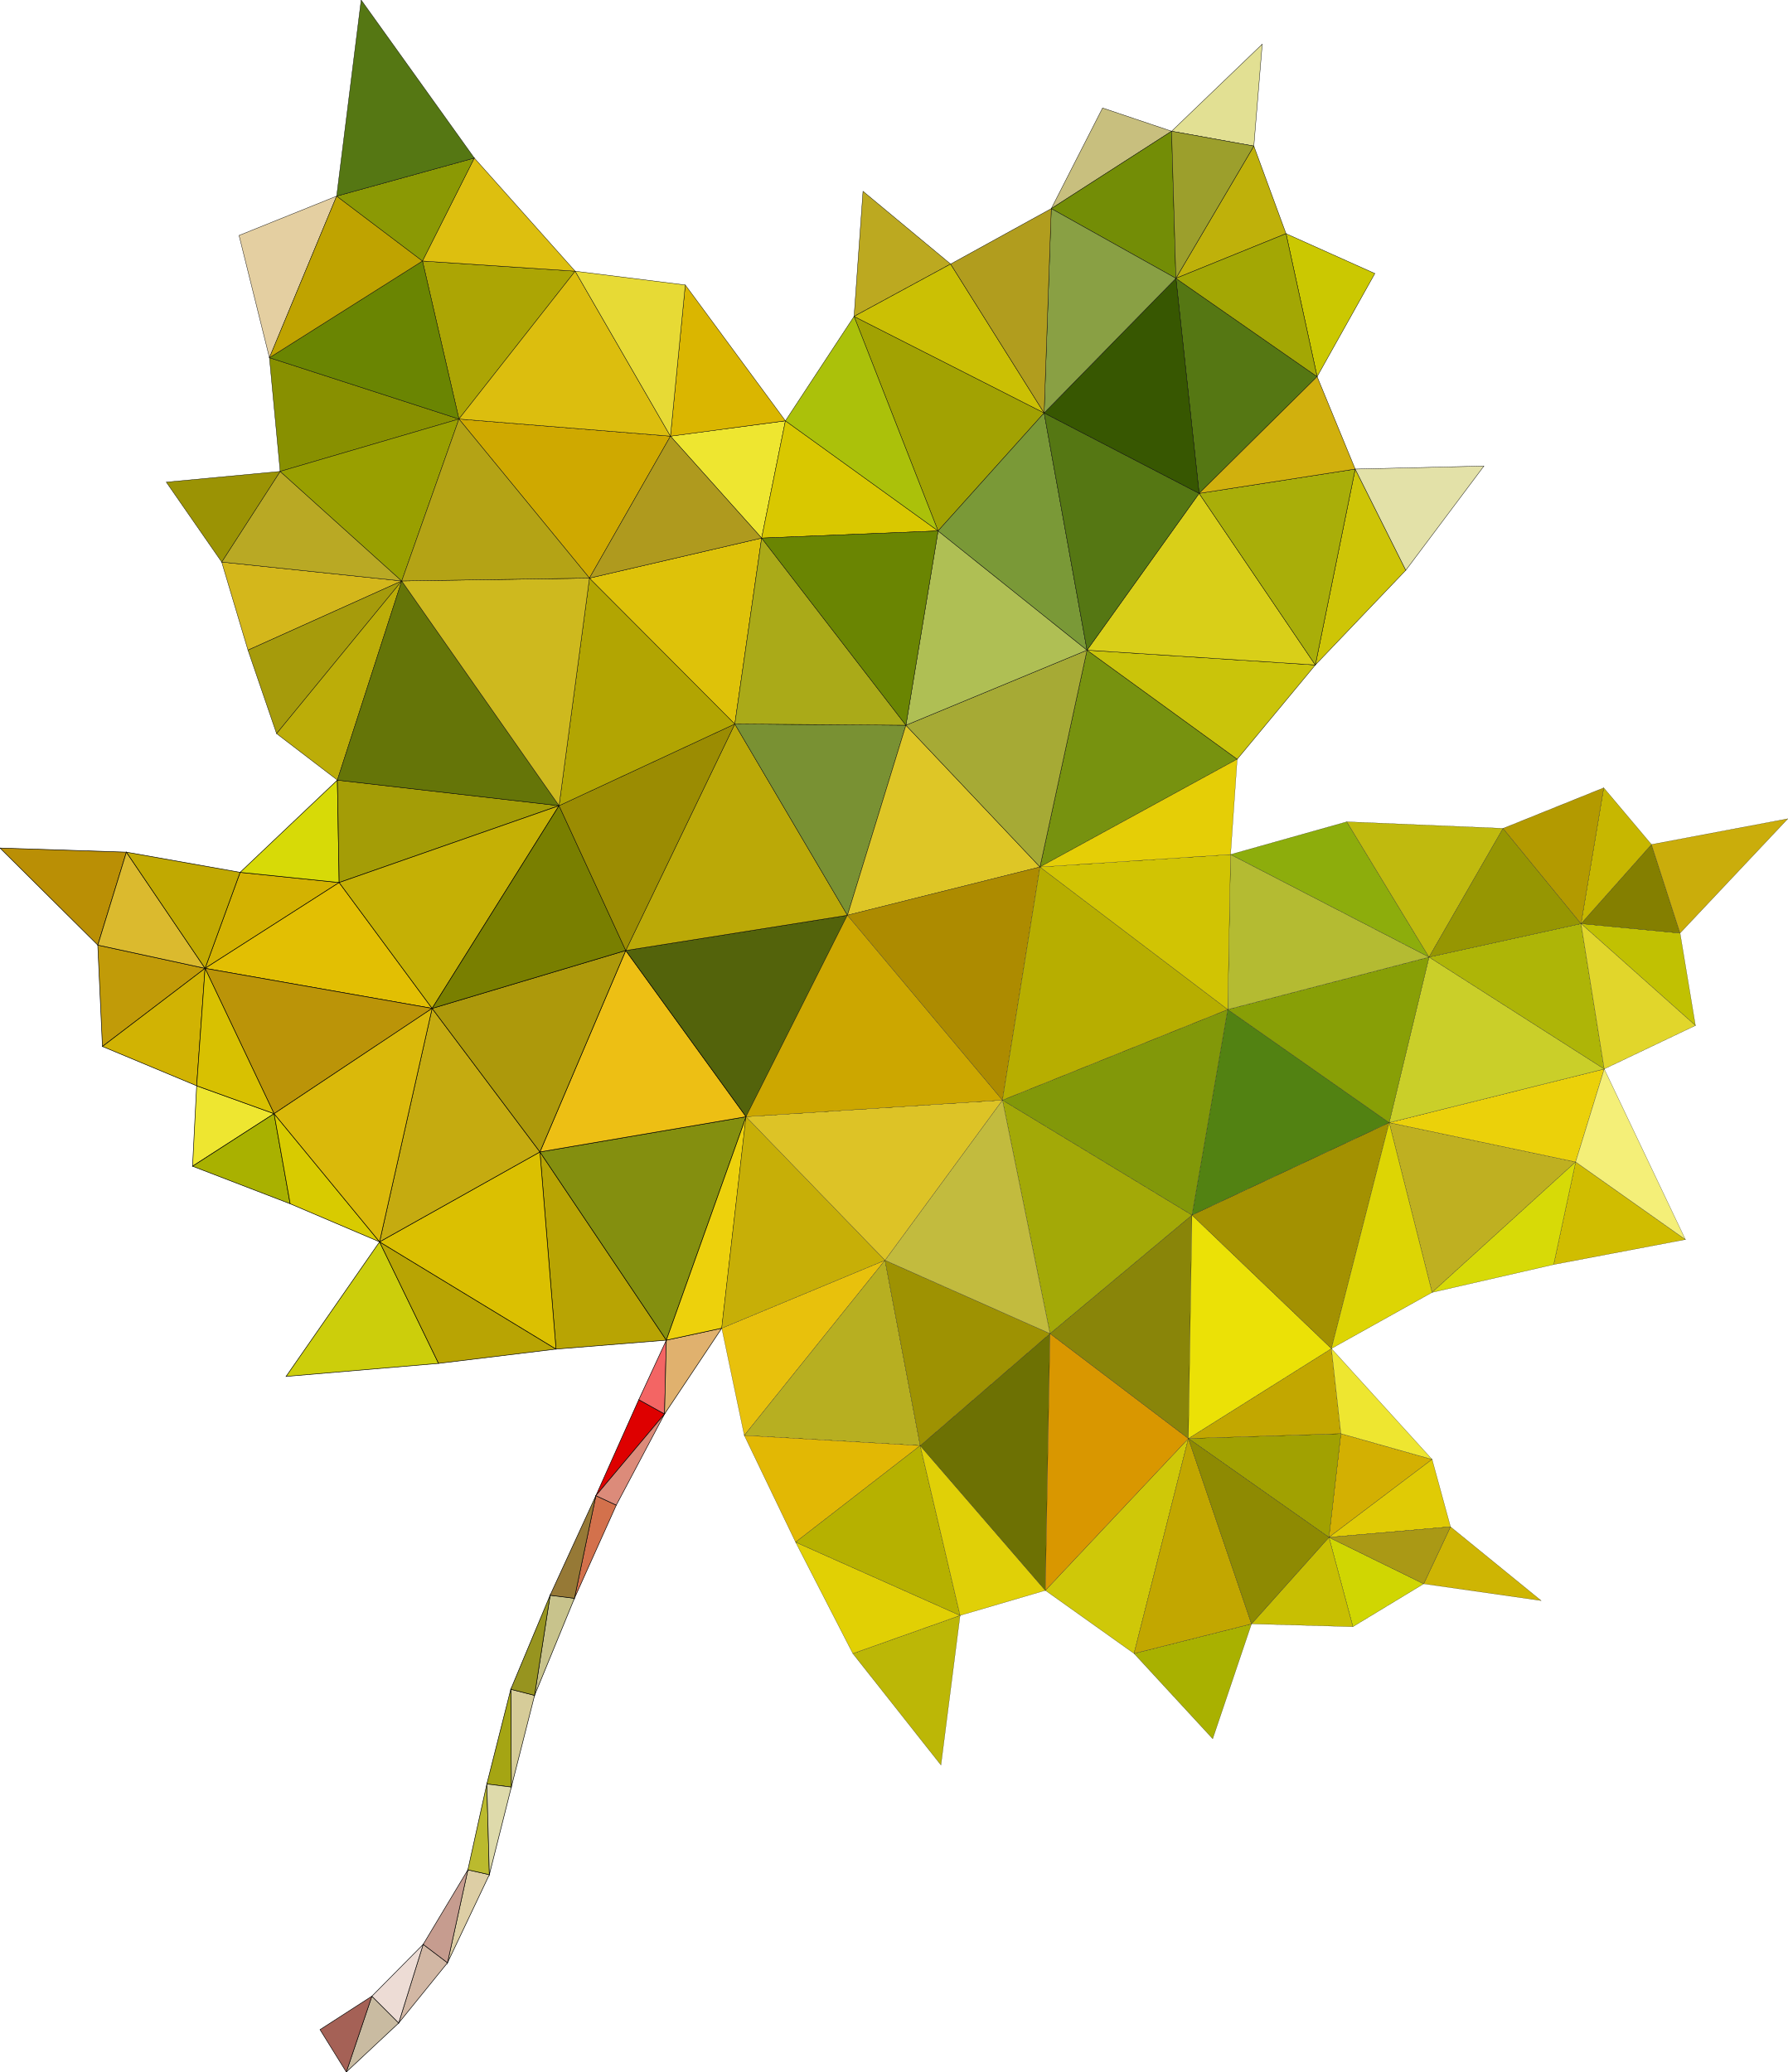
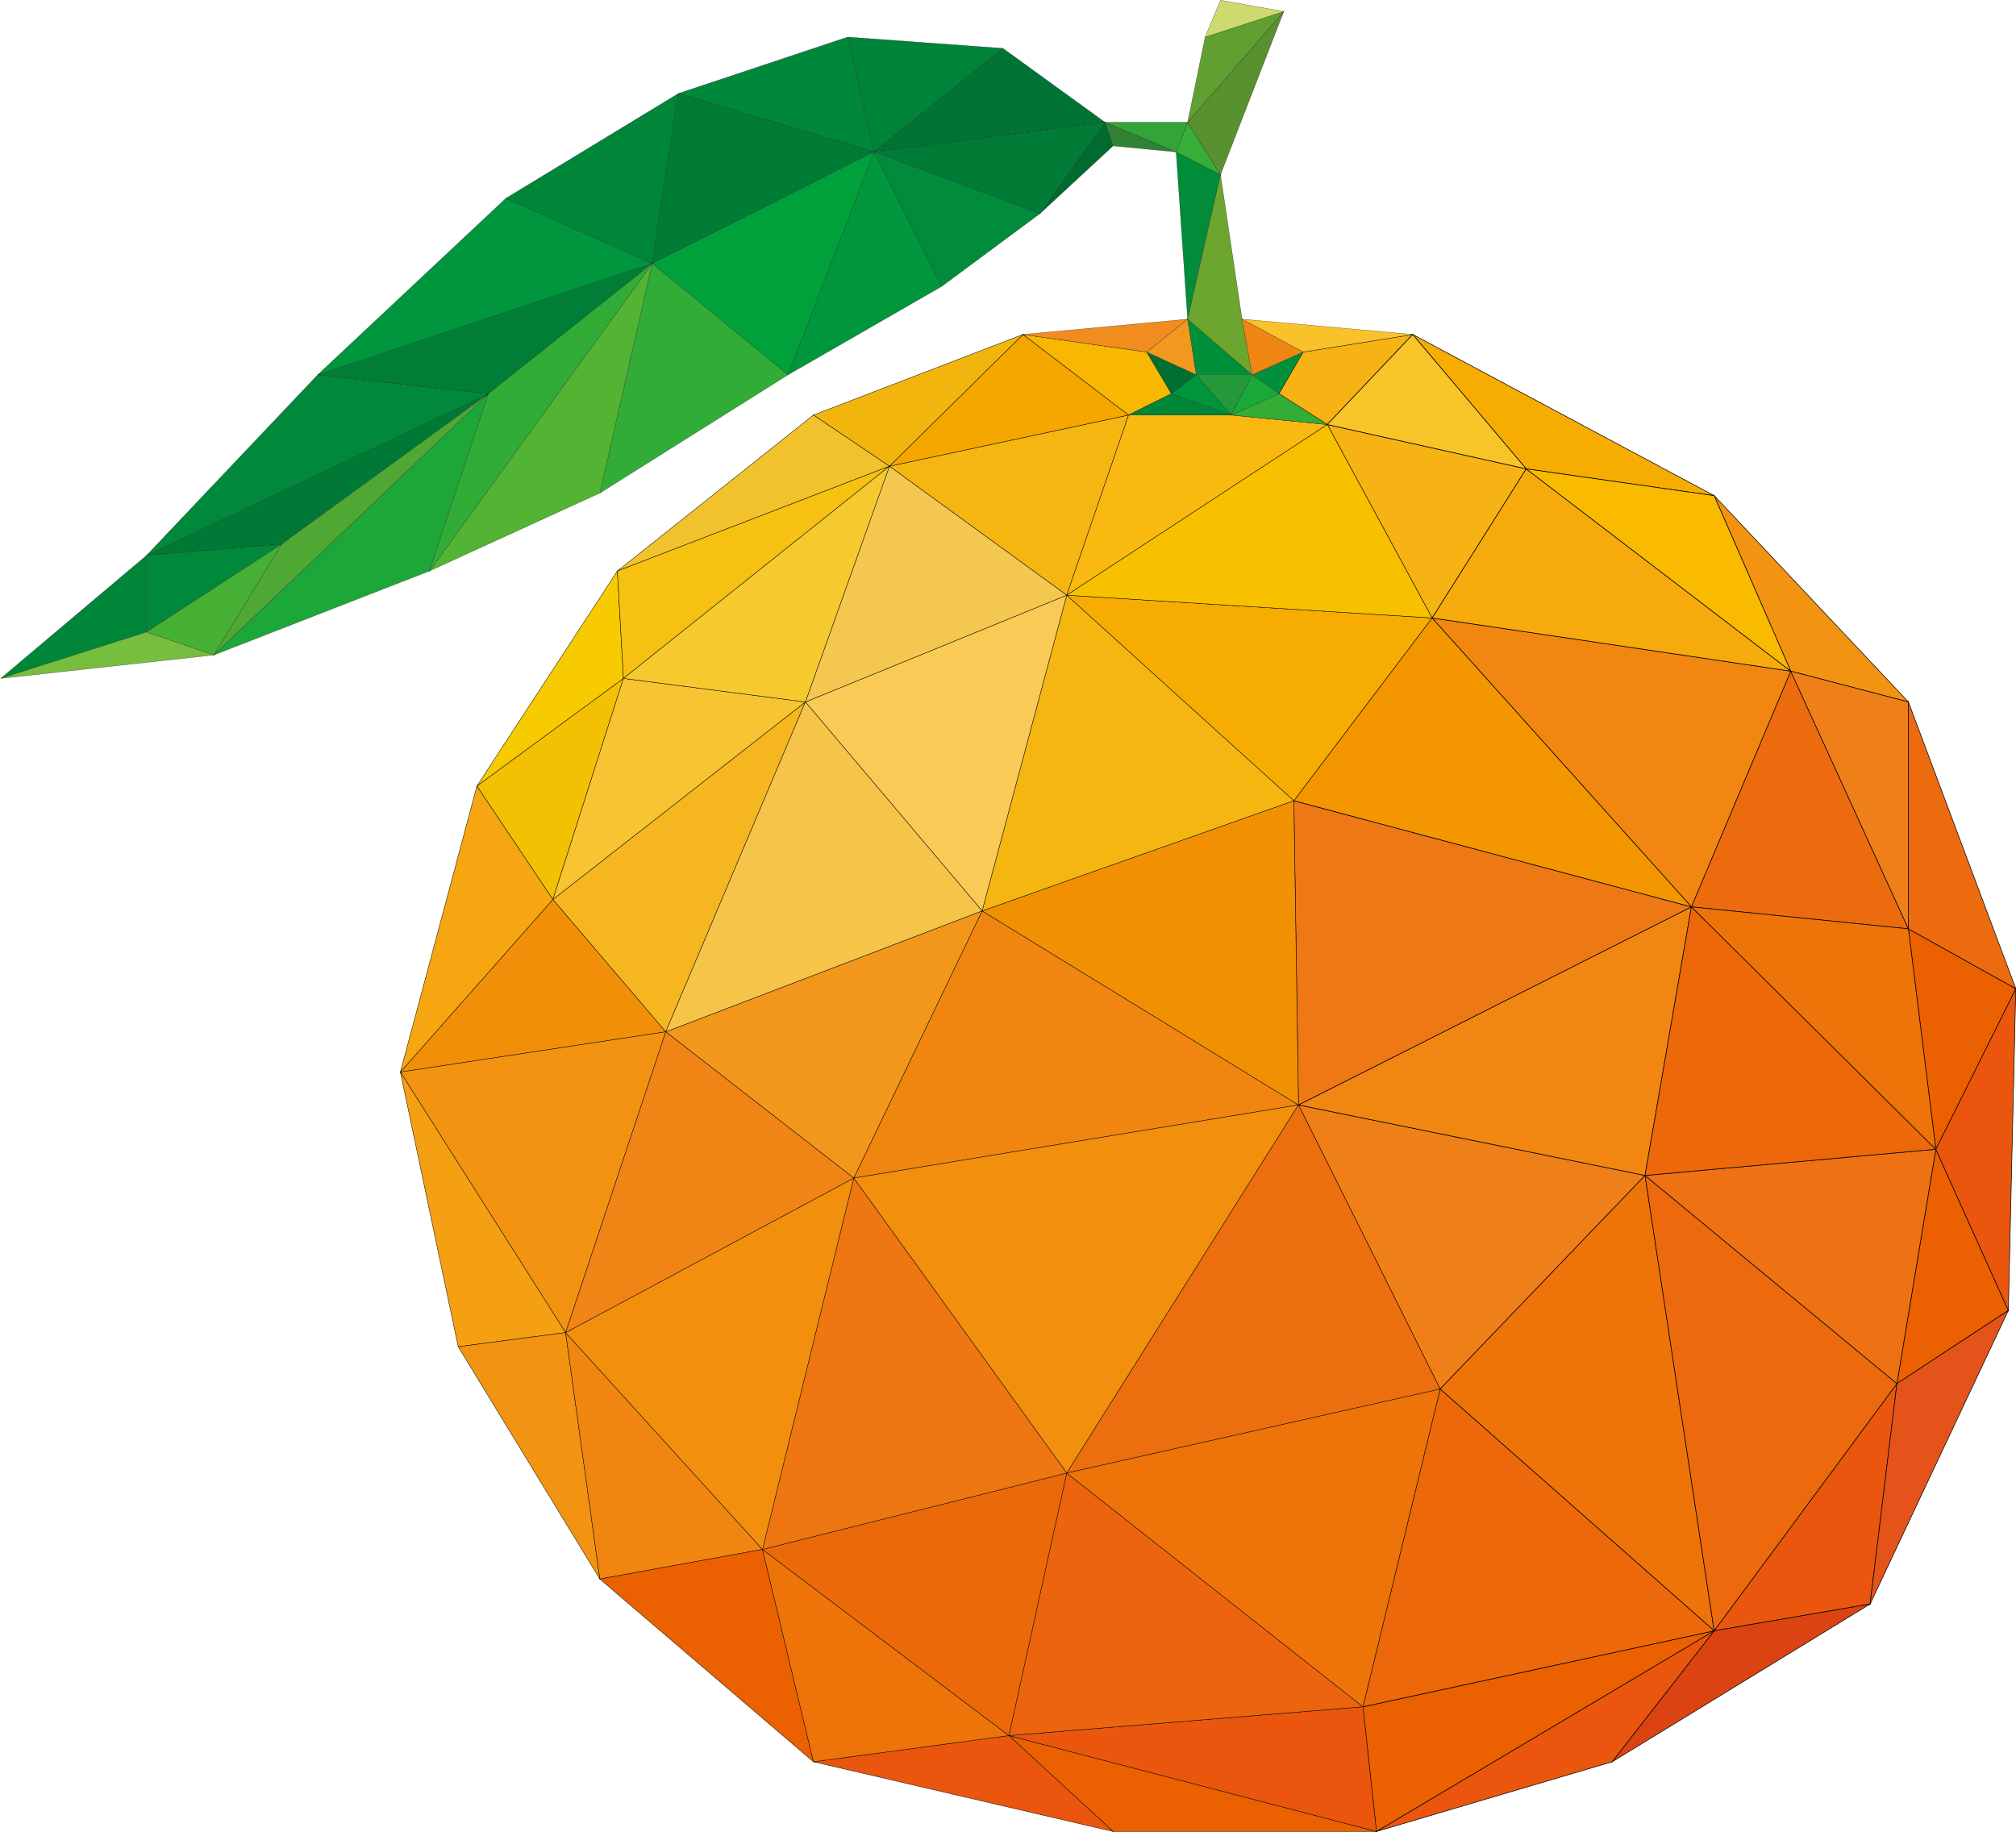
- <svg xmlns="http://www.w3.org/2000/svg" version="1.1" baseProfile="tiny" id="图层_1" x="0px" y="0px" viewBox="0 0 1000 1159.1" xml:space="preserve">
+ <svg xmlns="http://www.w3.org/2000/svg" version="1.1" baseProfile="tiny" id="Polygonal_Fruits" x="0px" y="0px" viewBox="0 0 1000.5 909.2" xml:space="preserve">
  <g>
-     <polygon fill="#D6CC99" stroke="#000000" stroke-width="0.3" stroke-miterlimit="10" points="286,999.7 299,948.4 285.7,945  " />
-     <polygon fill="#C9BBA1" stroke="#000000" stroke-width="0.3" stroke-miterlimit="10" points="193.7,1159.1 223,1131.7 208,1116.7     " />
-     <polygon fill="#A56156" stroke="#000000" stroke-width="0.3" stroke-miterlimit="10" points="179,1135.4 193.7,1159.1 208,1116.7     " />
-     <polygon fill="#D2B7A4" stroke="#000000" stroke-width="0.3" stroke-miterlimit="10" points="223,1131.7 250.3,1098 236.7,1087.7     " />
-     <polygon fill="#EDDCD5" stroke="#000000" stroke-width="0.3" stroke-miterlimit="10" points="208,1116.7 223,1131.7 236.7,1087.7     " />
-     <polygon fill="#DDCEA5" stroke="#000000" stroke-width="0.3" stroke-miterlimit="10" points="250.3,1098 273.7,1048.7 261.7,1046     " />
-     <polygon fill="#A5A513" stroke="#000000" stroke-width="0.3" stroke-miterlimit="10" points="272.3,998 286,999.7 285.7,945  " />
-     <polygon fill="#C69C8F" stroke="#000000" stroke-width="0.3" stroke-miterlimit="10" points="236.7,1087.7 250.3,1098 261.7,1046     " />
-     <polygon fill="#BBBA2E" stroke="#000000" stroke-width="0.3" stroke-miterlimit="10" points="261.7,1046 273.7,1048.7 272.3,998     " />
-     <polygon fill="#DEDAAB" stroke="#000000" stroke-width="0.3" stroke-miterlimit="10" points="273.7,1048.7 286,999.7 272.3,998     " />
-     <polygon fill="#C8C38C" stroke="#000000" stroke-width="0.3" stroke-miterlimit="10" points="299,948.4 321.3,894.1 307.7,892.4     " />
-     <polygon fill="#97941F" stroke="#000000" stroke-width="0.3" stroke-miterlimit="10" points="285.7,945 299,948.4 307.7,892.4  " />
-     <polygon fill="#D3714C" stroke="#000000" stroke-width="0.3" stroke-miterlimit="10" points="321.3,894.1 344.7,842 333.3,836.7     " />
-     <polygon fill="#967936" stroke="#000000" stroke-width="0.3" stroke-miterlimit="10" points="307.7,892.4 321.3,894.1 333.3,836.7     " />
-     <polygon fill="#DE0000" stroke="#000000" stroke-width="0.3" stroke-miterlimit="10" points="333.3,836.7 371.7,791 357.3,783  " />
-     <polygon fill="#DC8B7A" stroke="#000000" stroke-width="0.3" stroke-miterlimit="10" points="344.7,842 371.7,791 333.3,836.7  " />
-     <polygon fill="#EEE630" stroke="#000000" stroke-width="0.3" stroke-miterlimit="10" points="110,607.4 107.7,652.4 153.3,623  " />
-     <polygon fill="#F36564" stroke="#000000" stroke-width="0.3" stroke-miterlimit="10" points="357.3,783 371.7,791 372.7,749.7  " />
-     <polygon fill="#CCCE0B" stroke="#000000" stroke-width="0.3" stroke-miterlimit="10" points="160,770 245.3,762.7 212.3,694.7  " />
-     <polygon fill="#B8A403" stroke="#000000" stroke-width="0.3" stroke-miterlimit="10" points="245.3,762.7 311,754.7 212.3,694.7     " />
-     <polygon fill="#E0B16E" stroke="#000000" stroke-width="0.3" stroke-miterlimit="10" points="371.7,791 403.7,743 372.7,749.7  " />
-     <polygon fill="#C19B08" stroke="#000000" stroke-width="0.3" stroke-miterlimit="10" points="54.7,528.7 57.3,585.4 114.7,541.7     " />
-     <polygon fill="#D3B201" stroke="#000000" stroke-width="0.3" stroke-miterlimit="10" points="189.7,493.7 134.3,488 114.7,541.7     " />
-     <polygon fill="#A9B100" stroke="#000000" stroke-width="0.3" stroke-miterlimit="10" points="107.7,652.4 162.3,673.4 153.3,623     " />
-     <polygon fill="#E2BF03" stroke="#000000" stroke-width="0.3" stroke-miterlimit="10" points="114.7,541.7 241.7,564.1 189.7,493.7     " />
-     <polygon fill="#D8CB00" stroke="#000000" stroke-width="0.3" stroke-miterlimit="10" points="162.3,673.4 212.3,694.7 153.3,623     " />
-     <polygon fill="#BB9408" stroke="#000000" stroke-width="0.3" stroke-miterlimit="10" points="153.3,623 241.7,564.1 114.7,541.7     " />
-     <polygon fill="#D1B303" stroke="#000000" stroke-width="0.3" stroke-miterlimit="10" points="57.3,585.4 110,607.4 114.7,541.7     " />
-     <polygon fill="#B8A403" stroke="#000000" stroke-width="0.3" stroke-miterlimit="10" points="311,754.7 372.7,749.7 302,644.4  " />
-     <polygon fill="#DBC001" stroke="#000000" stroke-width="0.3" stroke-miterlimit="10" points="212.3,694.7 311,754.7 302,644.4  " />
-     <polygon fill="#C5AB10" stroke="#000000" stroke-width="0.3" stroke-miterlimit="10" points="241.7,564.1 212.3,694.7 302,644.4     " />
-     <polygon fill="#848F0F" stroke="#000000" stroke-width="0.3" stroke-miterlimit="10" points="302,644.4 372.7,749.7 417.3,624.7     " />
-     <polygon fill="#D8C101" stroke="#000000" stroke-width="0.3" stroke-miterlimit="10" points="114.7,541.7 110,607.4 153.3,623  " />
-     <polygon fill="#EDD10C" stroke="#000000" stroke-width="0.3" stroke-miterlimit="10" points="372.7,749.7 403.7,743 417.3,624.7     " />
-     <polygon fill="#DAB90A" stroke="#000000" stroke-width="0.3" stroke-miterlimit="10" points="153.3,623 212.3,694.7 241.7,564.1     " />
-     <polygon fill="#BA8F05" stroke="#000000" stroke-width="0.3" stroke-miterlimit="10" points="0,474.4 54.7,528.7 70.7,476.7  " />
-     <polygon fill="#DBBA2E" stroke="#000000" stroke-width="0.3" stroke-miterlimit="10" points="70.7,476.7 54.7,528.7 114.7,541.7     " />
-     <polygon fill="#D7DA07" stroke="#000000" stroke-width="0.3" stroke-miterlimit="10" points="188.7,436.4 134.3,488 189.7,493.7     " />
-     <polygon fill="#C1A901" stroke="#000000" stroke-width="0.3" stroke-miterlimit="10" points="134.3,488 70.7,476.7 114.7,541.7     " />
-     <polygon fill="#EDBF14" stroke="#000000" stroke-width="0.3" stroke-miterlimit="10" points="302,644.4 417.3,624.7 350,531.7  " />
-     <polygon fill="#AD990B" stroke="#000000" stroke-width="0.3" stroke-miterlimit="10" points="241.7,564.1 302,644.4 350,531.7  " />
-     <polygon fill="#53630B" stroke="#000000" stroke-width="0.3" stroke-miterlimit="10" points="350,531.7 417.3,624.7 474,512  " />
-     <polygon fill="#A49D06" stroke="#000000" stroke-width="0.3" stroke-miterlimit="10" points="312.7,450.7 188.7,436.4 189.7,493.7     " />
-     <polygon fill="#C5B005" stroke="#000000" stroke-width="0.3" stroke-miterlimit="10" points="189.7,493.7 241.7,564.1 312.7,450.7     " />
-     <polygon fill="#797F00" stroke="#000000" stroke-width="0.3" stroke-miterlimit="10" points="312.7,450.7 241.7,564.1 350,531.7     " />
-   </g>
-   <g>
-     <polygon fill="#E2E093" stroke="#000000" stroke-width="0.2" stroke-miterlimit="10" points="706,24.7 655.3,73.4 701.3,81.7  " />
-     <polygon fill="#BFB10A" stroke="#000000" stroke-width="0.2" stroke-miterlimit="10" points="719.3,130.7 701.3,81.7 657.7,155.7     " />
-     <polygon fill="#C8BF7E" stroke="#000000" stroke-width="0.2" stroke-miterlimit="10" points="616.7,60.4 588,116.7 655.3,73.4  " />
-     <polygon fill="#77920F" stroke="#000000" stroke-width="0.2" stroke-miterlimit="10" points="581.7,485 692,424.7 608,363.7  " />
-     <polygon fill="#D4B71B" stroke="#000000" stroke-width="0.2" stroke-miterlimit="10" points="124,314.4 138.7,363.7 224.7,325  " />
-     <polygon fill="#ACA504" stroke="#000000" stroke-width="0.2" stroke-miterlimit="10" points="256.7,234.4 321.7,151.7 236.3,146     " />
-     <polygon fill="#BBA907" stroke="#000000" stroke-width="0.2" stroke-miterlimit="10" points="350,531.7 474,512 411,405  " />
-     <polygon fill="#9B8C02" stroke="#000000" stroke-width="0.2" stroke-miterlimit="10" points="411,405 312.7,450.7 350,531.7  " />
-     <polygon fill="#A69B0B" stroke="#000000" stroke-width="0.2" stroke-miterlimit="10" points="138.7,363.7 154.7,410.4 224.7,325     " />
-     <polygon fill="#BCAD08" stroke="#000000" stroke-width="0.2" stroke-miterlimit="10" points="154.7,410.4 188.7,436.4 224.7,325     " />
-     <polygon fill="#657508" stroke="#000000" stroke-width="0.2" stroke-miterlimit="10" points="224.7,325 188.7,436.4 312.7,450.7     " />
-     <polygon fill="#CAC40A" stroke="#000000" stroke-width="0.2" stroke-miterlimit="10" points="692,424.7 735.7,372 608,363.7  " />
-     <polygon fill="#799133" stroke="#000000" stroke-width="0.2" stroke-miterlimit="10" points="411,405 474,512 506.7,405.7  " />
-     <polygon fill="#738D06" stroke="#000000" stroke-width="0.2" stroke-miterlimit="10" points="655.3,73.4 588,116.7 657.7,155.7     " />
-     <polygon fill="#889000" stroke="#000000" stroke-width="0.2" stroke-miterlimit="10" points="150.7,200.1 156.7,263.7 256.7,234.4     " />
-     <polygon fill="#DEC626" stroke="#000000" stroke-width="0.2" stroke-miterlimit="10" points="474,512 581.7,485 506.7,405.7  " />
-     <polygon fill="#B2A502" stroke="#000000" stroke-width="0.2" stroke-miterlimit="10" points="329.7,323.4 312.7,450.7 411,405  " />
-     <polygon fill="#CEB91E" stroke="#000000" stroke-width="0.2" stroke-miterlimit="10" points="224.7,325 312.7,450.7 329.7,323.4     " />
-     <polygon fill="#DEC209" stroke="#000000" stroke-width="0.2" stroke-miterlimit="10" points="411,405 426,301 329.7,323.4  " />
-     <polygon fill="#B9A924" stroke="#000000" stroke-width="0.2" stroke-miterlimit="10" points="156.7,263.7 124,314.4 224.7,325  " />
-     <polygon fill="#9B9304" stroke="#000000" stroke-width="0.2" stroke-miterlimit="10" points="93,269.7 124,314.4 156.7,263.7  " />
-     <polygon fill="#A6AA35" stroke="#000000" stroke-width="0.2" stroke-miterlimit="10" points="581.7,485 608,363.7 506.7,405.7  " />
-     <polygon fill="#999F00" stroke="#000000" stroke-width="0.2" stroke-miterlimit="10" points="256.7,234.4 156.7,263.7 224.7,325     " />
-     <polygon fill="#CFA900" stroke="#000000" stroke-width="0.2" stroke-miterlimit="10" points="375,244 256.7,234.4 329.7,323.4  " />
-     <polygon fill="#BCA920" stroke="#000000" stroke-width="0.2" stroke-miterlimit="10" points="482.7,107 477.7,177 531.7,147.7  " />
-     <polygon fill="#AAAA18" stroke="#000000" stroke-width="0.2" stroke-miterlimit="10" points="506.7,405.7 426,301 411,405  " />
-     <polygon fill="#EEE630" stroke="#000000" stroke-width="0.2" stroke-miterlimit="10" points="426,301 439.3,235.4 375,244  " />
-     <polygon fill="#D9C800" stroke="#000000" stroke-width="0.2" stroke-miterlimit="10" points="524.7,297 439.3,235.4 426,301  " />
-     <polygon fill="#B4A315" stroke="#000000" stroke-width="0.2" stroke-miterlimit="10" points="256.7,234.4 224.7,325 329.7,323.4     " />
-     <polygon fill="#6A8502" stroke="#000000" stroke-width="0.2" stroke-miterlimit="10" points="236.3,146 150.7,200.1 256.7,234.4     " />
-     <polygon fill="#9C9F2C" stroke="#000000" stroke-width="0.2" stroke-miterlimit="10" points="701.3,81.7 655.3,73.4 657.7,155.7     " />
-     <polygon fill="#AFBF54" stroke="#000000" stroke-width="0.2" stroke-miterlimit="10" points="608,363.7 524.7,297 506.7,405.7  " />
-     <polygon fill="#6A8502" stroke="#000000" stroke-width="0.2" stroke-miterlimit="10" points="524.7,297 426,301 506.7,405.7  " />
-     <polygon fill="#AF9A1E" stroke="#000000" stroke-width="0.2" stroke-miterlimit="10" points="426,301 375,244 329.7,323.4  " />
-     <polygon fill="#557713" stroke="#000000" stroke-width="0.2" stroke-miterlimit="10" points="670.7,276 736.7,210.7 657.7,155.7     " />
-     <polygon fill="#DDBF0F" stroke="#000000" stroke-width="0.2" stroke-miterlimit="10" points="321.7,151.7 265.3,88.4 236.3,146     " />
-     <polygon fill="#D9CF18" stroke="#000000" stroke-width="0.2" stroke-miterlimit="10" points="608,363.7 735.7,372 670.7,276  " />
-     <polygon fill="#DCBE0E" stroke="#000000" stroke-width="0.2" stroke-miterlimit="10" points="375,244 321.7,151.7 256.7,234.4  " />
-     <polygon fill="#E4CFA1" stroke="#000000" stroke-width="0.2" stroke-miterlimit="10" points="133.7,131.7 150.7,200.1 188.3,109.7     " />
-     <polygon fill="#BFA300" stroke="#000000" stroke-width="0.2" stroke-miterlimit="10" points="188.3,109.7 150.7,200.1 236.3,146     " />
-     <polygon fill="#8B9904" stroke="#000000" stroke-width="0.2" stroke-miterlimit="10" points="265.3,88.4 188.3,109.7 236.3,146     " />
-     <polygon fill="#A2A202" stroke="#000000" stroke-width="0.2" stroke-miterlimit="10" points="584,231 477.7,177 524.7,297  " />
-     <polygon fill="#7A9937" stroke="#000000" stroke-width="0.2" stroke-miterlimit="10" points="584,231 524.7,297 608,363.7  " />
-     <polygon fill="#557713" stroke="#000000" stroke-width="0.2" stroke-miterlimit="10" points="670.7,276 584,231 608,363.7  " />
-     <polygon fill="#ABC10A" stroke="#000000" stroke-width="0.2" stroke-miterlimit="10" points="477.7,177 439.3,235.4 524.7,297  " />
-     <polygon fill="#DAB600" stroke="#000000" stroke-width="0.2" stroke-miterlimit="10" points="439.3,235.4 383.3,159.4 375,244  " />
-     <polygon fill="#E7DA35" stroke="#000000" stroke-width="0.2" stroke-miterlimit="10" points="383.3,159.4 321.7,151.7 375,244  " />
-     <polygon fill="#375701" stroke="#000000" stroke-width="0.2" stroke-miterlimit="10" points="657.7,155.7 584,231 670.7,276  " />
-     <polygon fill="#CEC506" stroke="#000000" stroke-width="0.2" stroke-miterlimit="10" points="786.3,319 758,262.4 735.7,372  " />
-     <polygon fill="#A9AE09" stroke="#000000" stroke-width="0.2" stroke-miterlimit="10" points="735.7,372 758,262.4 670.7,276  " />
-     <polygon fill="#E3E1A8" stroke="#000000" stroke-width="0.2" stroke-miterlimit="10" points="830,260.7 758,262.4 786.3,319  " />
-     <polygon fill="#D1B00D" stroke="#000000" stroke-width="0.2" stroke-miterlimit="10" points="758,262.4 736.7,210.7 670.7,276  " />
-     <polygon fill="#CBC004" stroke="#000000" stroke-width="0.2" stroke-miterlimit="10" points="531.7,147.7 477.7,177 584,231  " />
-     <polygon fill="#CBC801" stroke="#000000" stroke-width="0.2" stroke-miterlimit="10" points="769,153 719.3,130.7 736.7,210.7  " />
-     <polygon fill="#A3A704" stroke="#000000" stroke-width="0.2" stroke-miterlimit="10" points="736.7,210.7 719.3,130.7 657.7,155.7     " />
-     <polygon fill="#557713" stroke="#000000" stroke-width="0.2" stroke-miterlimit="10" points="202,0 188.3,109.7 265.3,88.4  " />
-     <polygon fill="#89A044" stroke="#000000" stroke-width="0.2" stroke-miterlimit="10" points="657.7,155.7 588,116.7 584,231  " />
-     <polygon fill="#B19D1E" stroke="#000000" stroke-width="0.2" stroke-miterlimit="10" points="588,116.7 531.7,147.7 584,231  " />
-   </g>
-   <g>
-     <polygon fill="#A9B100" stroke="#000000" stroke-width="0.1" stroke-miterlimit="10" points="678.3,972.7 700,908.4 634.3,925  " />
-     <polygon fill="#BCB706" stroke="#000000" stroke-width="0.1" stroke-miterlimit="10" points="526.3,987.4 537,903.7 477,925  " />
-     <polygon fill="#E1D004" stroke="#000000" stroke-width="0.1" stroke-miterlimit="10" points="477,925 537,903.7 445,862.7  " />
-     <polygon fill="#E8C10C" stroke="#000000" stroke-width="0.1" stroke-miterlimit="10" points="403.7,743 416.3,803 495,705  " />
-     <polygon fill="#B7AF21" stroke="#000000" stroke-width="0.1" stroke-miterlimit="10" points="495,705 416.3,803 514.7,808.7  " />
-     <polygon fill="#D0D602" stroke="#000000" stroke-width="0.1" stroke-miterlimit="10" points="756.7,910 796.3,886 743.3,860  " />
-     <polygon fill="#E2B804" stroke="#000000" stroke-width="0.1" stroke-miterlimit="10" points="416.3,803 445,862.7 514.7,808.7  " />
-     <polygon fill="#B6B100" stroke="#000000" stroke-width="0.1" stroke-miterlimit="10" points="445,862.7 537,903.7 514.7,808.7  " />
-     <polygon fill="#E0D007" stroke="#000000" stroke-width="0.1" stroke-miterlimit="10" points="537,903.7 584.7,889.7 514.7,808.7     " />
-     <polygon fill="#D3B002" stroke="#000000" stroke-width="0.1" stroke-miterlimit="10" points="743.3,860 801,816.4 750,802  " />
-     <polygon fill="#C8BF02" stroke="#000000" stroke-width="0.1" stroke-miterlimit="10" points="700,908.4 756.7,910 743.3,860  " />
-     <polygon fill="#E0CB05" stroke="#000000" stroke-width="0.1" stroke-miterlimit="10" points="811.3,854.1 801,816.4 743.3,860  " />
-     <polygon fill="#CEB503" stroke="#000000" stroke-width="0.1" stroke-miterlimit="10" points="862,895.4 811.3,854.1 796.3,886  " />
-     <polygon fill="#AA9915" stroke="#000000" stroke-width="0.1" stroke-miterlimit="10" points="796.3,886 811.3,854.1 743.3,860  " />
-     <polygon fill="#CFC808" stroke="#000000" stroke-width="0.1" stroke-miterlimit="10" points="584.7,889.7 634.3,925 664.7,804.7     " />
-     <polygon fill="#C2A700" stroke="#000000" stroke-width="0.1" stroke-miterlimit="10" points="634.3,925 700,908.4 664.7,804.7  " />
-     <polygon fill="#A1A101" stroke="#000000" stroke-width="0.1" stroke-miterlimit="10" points="750,802 664.7,804.7 743.3,860  " />
-     <polygon fill="#8E8A02" stroke="#000000" stroke-width="0.1" stroke-miterlimit="10" points="664.7,804.7 700,908.4 743.3,860  " />
-     <polygon fill="#C2A700" stroke="#000000" stroke-width="0.1" stroke-miterlimit="10" points="750,802 744.7,754.4 664.7,804.7  " />
-     <polygon fill="#6D7103" stroke="#000000" stroke-width="0.1" stroke-miterlimit="10" points="514.7,808.7 584.7,889.7 587.3,746     " />
-     <polygon fill="#D99700" stroke="#000000" stroke-width="0.1" stroke-miterlimit="10" points="587.3,746 584.7,889.7 664.7,804.7     " />
-     <polygon fill="#D0BD00" stroke="#000000" stroke-width="0.1" stroke-miterlimit="10" points="869,707.4 942.7,693.4 881.3,650  " />
-     <polygon fill="#EEE630" stroke="#000000" stroke-width="0.1" stroke-miterlimit="10" points="801,816.4 744.7,754.4 750,802  " />
-     <polygon fill="#9E9202" stroke="#000000" stroke-width="0.1" stroke-miterlimit="10" points="514.7,808.7 587.3,746 495,705  " />
-     <polygon fill="#BFB021" stroke="#000000" stroke-width="0.1" stroke-miterlimit="10" points="777,628 801,723 881.3,650  " />
-     <polygon fill="#C7AF07" stroke="#000000" stroke-width="0.1" stroke-miterlimit="10" points="417.3,624.7 403.7,743 495,705  " />
-     <polygon fill="#898509" stroke="#000000" stroke-width="0.1" stroke-miterlimit="10" points="664.7,804.7 666.7,679.7 587.3,746     " />
-     <polygon fill="#EBE106" stroke="#000000" stroke-width="0.1" stroke-miterlimit="10" points="664.7,804.7 744.7,754.4 666.7,679.7     " />
-     <polygon fill="#D7DA07" stroke="#000000" stroke-width="0.1" stroke-miterlimit="10" points="801,723 869,707.4 881.3,650  " />
-     <polygon fill="#A3A907" stroke="#000000" stroke-width="0.1" stroke-miterlimit="10" points="587.3,746 666.7,679.7 560.7,615.4     " />
-     <polygon fill="#C2BB3E" stroke="#000000" stroke-width="0.1" stroke-miterlimit="10" points="495,705 587.3,746 560.7,615.4  " />
-     <polygon fill="#DDC326" stroke="#000000" stroke-width="0.1" stroke-miterlimit="10" points="417.3,624.7 495,705 560.7,615.4  " />
-     <polygon fill="#EBD10A" stroke="#000000" stroke-width="0.1" stroke-miterlimit="10" points="881.3,650 897.3,598 777,628  " />
-     <polygon fill="#A39101" stroke="#000000" stroke-width="0.1" stroke-miterlimit="10" points="666.7,679.7 744.7,754.4 777,628  " />
-     <polygon fill="#DDD504" stroke="#000000" stroke-width="0.1" stroke-miterlimit="10" points="744.7,754.4 801,723 777,628  " />
-     <polygon fill="#528212" stroke="#000000" stroke-width="0.1" stroke-miterlimit="10" points="666.7,679.7 777,628 686.7,564.7  " />
-     <polygon fill="#829809" stroke="#000000" stroke-width="0.1" stroke-miterlimit="10" points="560.7,615.4 666.7,679.7 686.7,564.7     " />
-     <polygon fill="#CCA700" stroke="#000000" stroke-width="0.1" stroke-miterlimit="10" points="474,512 417.3,624.7 560.7,615.4  " />
-     <polygon fill="#F4EF78" stroke="#000000" stroke-width="0.1" stroke-miterlimit="10" points="942.7,693.4 897.3,598 881.3,650  " />
-     <polygon fill="#C1C102" stroke="#000000" stroke-width="0.1" stroke-miterlimit="10" points="948.3,573.7 939.7,522 884.3,516.7     " />
-     <polygon fill="#CACF29" stroke="#000000" stroke-width="0.1" stroke-miterlimit="10" points="777,628 897.3,598 799.3,535.4  " />
-     <polygon fill="#AD8B00" stroke="#000000" stroke-width="0.1" stroke-miterlimit="10" points="560.7,615.4 581.7,485 474,512  " />
-     <polygon fill="#B7AE00" stroke="#000000" stroke-width="0.1" stroke-miterlimit="10" points="686.7,564.7 581.7,485 560.7,615.4     " />
-     <polygon fill="#889F06" stroke="#000000" stroke-width="0.1" stroke-miterlimit="10" points="777,628 799.3,535.4 686.7,564.7  " />
-     <polygon fill="#B4BB32" stroke="#000000" stroke-width="0.1" stroke-miterlimit="10" points="799.3,535.4 688.3,478 686.7,564.7     " />
-     <polygon fill="#D1C403" stroke="#000000" stroke-width="0.1" stroke-miterlimit="10" points="686.7,564.7 688.3,478 581.7,485  " />
-     <polygon fill="#AEB507" stroke="#000000" stroke-width="0.1" stroke-miterlimit="10" points="799.3,535.4 897.3,598 884.3,516.7     " />
-     <polygon fill="#E1D62B" stroke="#000000" stroke-width="0.1" stroke-miterlimit="10" points="884.3,516.7 897.3,598 948.3,573.7     " />
-     <polygon fill="#847F00" stroke="#000000" stroke-width="0.1" stroke-miterlimit="10" points="939.7,522 923.7,472.4 884.3,516.7     " />
-     <polygon fill="#8DAD0C" stroke="#000000" stroke-width="0.1" stroke-miterlimit="10" points="753.3,459.7 688.3,478 799.3,535.4     " />
-     <polygon fill="#E5CE06" stroke="#000000" stroke-width="0.1" stroke-miterlimit="10" points="688.3,478 692,424.7 581.7,485  " />
-     <polygon fill="#C0BA0E" stroke="#000000" stroke-width="0.1" stroke-miterlimit="10" points="840.7,463.4 753.3,459.7 799.3,535.4     " />
-     <polygon fill="#C7B700" stroke="#000000" stroke-width="0.1" stroke-miterlimit="10" points="923.7,472.4 897,440.7 884.3,516.7     " />
-     <polygon fill="#969602" stroke="#000000" stroke-width="0.1" stroke-miterlimit="10" points="884.3,516.7 840.7,463.4 799.3,535.4     " />
-     <polygon fill="#B39A00" stroke="#000000" stroke-width="0.1" stroke-miterlimit="10" points="897,440.7 840.7,463.4 884.3,516.7     " />
-     <polygon fill="#CAAD0B" stroke="#000000" stroke-width="0.1" stroke-miterlimit="10" points="1000,458 923.7,472.4 939.7,522  " />
+     <g>
+       <polygon fill="#EF7F19" stroke="#000000" stroke-width="0.3" stroke-miterlimit="10" points="714.7,689.4 816.4,583.4     644.4,548.4   " />
+       <polygon fill="#F18710" stroke="#000000" stroke-width="0.3" stroke-miterlimit="10" points="816.4,583.4 839.4,450.1     644.4,548.4   " />
+       <polygon fill="#ED6B0F" stroke="#000000" stroke-width="0.3" stroke-miterlimit="10" points="947.1,461 888.7,333.1 839.4,450.1       " />
+       <polygon fill="#EE7814" stroke="#000000" stroke-width="0.3" stroke-miterlimit="10" points="644.4,548.4 839.4,450.1     642.1,397.4   " />
+       <polygon fill="#F18710" stroke="#000000" stroke-width="0.3" stroke-miterlimit="10" points="839.4,450.1 888.7,333.1     710.7,306.7   " />
+       <polygon fill="#F6AA0B" stroke="#000000" stroke-width="0.3" stroke-miterlimit="10" points="888.7,333.1 757.4,232.7     710.7,306.7   " />
+       <polygon fill="#F39600" stroke="#000000" stroke-width="0.3" stroke-miterlimit="10" points="642.1,397.4 839.4,450.1     710.7,306.7   " />
+       <polygon fill="#F7B214" stroke="#000000" stroke-width="0.3" stroke-miterlimit="10" points="757.4,232.7 658.7,210.7     710.7,306.7   " />
+       <polygon fill="#EE7308" stroke="#000000" stroke-width="0.3" stroke-miterlimit="10" points="714.7,689.4 850.7,809.4     816.4,583.4   " />
+       <polygon fill="#EB6000" stroke="#000000" stroke-width="0.3" stroke-miterlimit="10" points="941.4,686.7 996.7,650.4     960.7,570.4   " />
+       <polygon fill="#EA560E" stroke="#000000" stroke-width="0.3" stroke-miterlimit="10" points="850.7,809.4 928.1,796.1     941.4,686.7   " />
+       <polygon fill="#EA560E" stroke="#000000" stroke-width="0.3" stroke-miterlimit="10" points="960.7,570.4 996.7,650.4     1000.4,490.7   " />
+       <polygon fill="#DB4412" stroke="#000000" stroke-width="0.3" stroke-miterlimit="10" points="800.1,874.4 928.1,796.1     850.7,809.4   " />
+       <polygon fill="#E3531A" stroke="#000000" stroke-width="0.3" stroke-miterlimit="10" points="928.1,796.1 996.7,650.4     941.4,686.7   " />
+       <polygon fill="#EA560E" stroke="#000000" stroke-width="0.3" stroke-miterlimit="10" points="683.1,909 800.1,874.4 850.7,809.4       " />
+       <polygon fill="#EB6000" stroke="#000000" stroke-width="0.3" stroke-miterlimit="10" points="676.4,847.1 683.1,909 850.7,809.4       " />
+       <polygon fill="#EC690D" stroke="#000000" stroke-width="0.3" stroke-miterlimit="10" points="850.7,809.4 941.4,686.7     816.4,583.4   " />
+       <polygon fill="#EC680A" stroke="#000000" stroke-width="0.3" stroke-miterlimit="10" points="676.4,847.1 850.7,809.4     714.7,689.4   " />
+       <polygon fill="#EE7213" stroke="#000000" stroke-width="0.3" stroke-miterlimit="10" points="941.4,686.7 960.7,570.4     816.4,583.4   " />
+       <polygon fill="#F6AC00" stroke="#000000" stroke-width="0.3" stroke-miterlimit="10" points="850.7,246 701.1,166 757.4,232.7       " />
+       <polygon fill="#F7B214" stroke="#000000" stroke-width="0.3" stroke-miterlimit="10" points="634.7,195.4 658.7,210.7 701.1,166     646.7,174.7   " />
+       <polygon fill="#F7C528" stroke="#000000" stroke-width="0.3" stroke-miterlimit="10" points="757.4,232.7 701.1,166 658.7,210.7       " />
+       <polygon fill="#EB6000" stroke="#000000" stroke-width="0.3" stroke-miterlimit="10" points="960.7,570.4 1000.4,490.7 947.1,461       " />
+       <polygon fill="#ED6B0F" stroke="#000000" stroke-width="0.3" stroke-miterlimit="10" points="1000.4,490.7 947.1,348.4 947.1,461       " />
+       <polygon fill="#EC680A" stroke="#000000" stroke-width="0.3" stroke-miterlimit="10" points="816.4,583.4 960.7,570.4     839.4,450.1   " />
+       <polygon fill="#EE7308" stroke="#000000" stroke-width="0.3" stroke-miterlimit="10" points="839.4,450.1 960.7,570.4 947.1,461       " />
+       <polygon fill="#F29311" stroke="#000000" stroke-width="0.3" stroke-miterlimit="10" points="947.1,348.4 850.7,246 888.7,333.1       " />
+       <polygon fill="#F9BA00" stroke="#000000" stroke-width="0.3" stroke-miterlimit="10" points="888.7,333.1 850.7,246 757.4,232.7       " />
+       <polygon fill="#EF7F19" stroke="#000000" stroke-width="0.3" stroke-miterlimit="10" points="947.1,461 947.1,348.4 888.7,333.1       " />
+     </g>
+     <g>
+       <polygon fill="#F08610" stroke="#000000" stroke-width="0.2" stroke-miterlimit="10" points="487.4,452.1 423.7,584.7     644.4,548.4   " />
+       <polygon fill="#F29004" stroke="#000000" stroke-width="0.2" stroke-miterlimit="10" points="642.1,397.4 487.4,452.1     644.4,548.4   " />
+       <polygon fill="#F6B611" stroke="#000000" stroke-width="0.2" stroke-miterlimit="10" points="529.4,295.4 487.4,452.1     642.1,397.4   " />
+       <polygon fill="#F28F0D" stroke="#000000" stroke-width="0.2" stroke-miterlimit="10" points="423.7,584.7 529.4,731.1     644.4,548.4   " />
+       <polygon fill="#ED6E0E" stroke="#000000" stroke-width="0.2" stroke-miterlimit="10" points="529.4,731.1 714.7,689.4     644.4,548.4   " />
+       <polygon fill="#F6AC00" stroke="#000000" stroke-width="0.2" stroke-miterlimit="10" points="710.7,306.7 529.4,295.4     642.1,397.4   " />
+       <polygon fill="#F9CA56" stroke="#000000" stroke-width="0.2" stroke-miterlimit="10" points="399.7,348.4 487.4,452.1     529.4,295.4   " />
+       <polygon fill="#F6B611" stroke="#000000" stroke-width="0.2" stroke-miterlimit="10" points="560.1,206 441.4,231.4 529.4,295.4       " />
+       <polygon fill="#F9B911" stroke="#000000" stroke-width="0.2" stroke-miterlimit="10" points="658.7,210.7 611.1,206 560.1,206     529.4,295.4   " />
+       <polygon fill="#F7C100" stroke="#000000" stroke-width="0.2" stroke-miterlimit="10" points="710.7,306.7 658.7,210.7     529.4,295.4   " />
+       <polygon fill="#F4C750" stroke="#000000" stroke-width="0.2" stroke-miterlimit="10" points="529.4,295.4 441.4,231.4     399.7,348.4   " />
+       <polygon fill="#F28F08" stroke="#000000" stroke-width="0.2" stroke-miterlimit="10" points="274.4,446.4 198.7,532.1     330.4,512.1   " />
+       <polygon fill="#F5A610" stroke="#000000" stroke-width="0.2" stroke-miterlimit="10" points="236.7,390.1 198.7,532.1     274.4,446.4   " />
+       <polygon fill="#F29411" stroke="#000000" stroke-width="0.2" stroke-miterlimit="10" points="330.4,512.1 198.7,532.1     280.7,661.4   " />
+       <polygon fill="#F3C004" stroke="#000000" stroke-width="0.2" stroke-miterlimit="10" points="309.4,336.7 236.7,390.1     274.4,446.4   " />
+       <polygon fill="#F4A012" stroke="#000000" stroke-width="0.2" stroke-miterlimit="10" points="198.7,532.1 227.4,668.4     280.7,661.4   " />
+       <polygon fill="#F29411" stroke="#000000" stroke-width="0.2" stroke-miterlimit="10" points="227.4,668.4 297.7,783.7     280.7,661.4   " />
+       <polygon fill="#F7CB00" stroke="#000000" stroke-width="0.2" stroke-miterlimit="10" points="306.4,283.4 236.7,390.1     309.4,336.7   " />
+       <polygon fill="#F5A700" stroke="#000000" stroke-width="0.2" stroke-miterlimit="10" points="560.1,206 507.7,166 441.4,231.4       " />
+       <polygon fill="#F8B700" stroke="#000000" stroke-width="0.2" stroke-miterlimit="10" points="581.4,195.4 569.1,174.7 507.7,166     560.1,206   " />
+       <polygon fill="#F2B50E" stroke="#000000" stroke-width="0.2" stroke-miterlimit="10" points="507.7,166 403.7,206 441.4,231.4       " />
+       <polygon fill="#F1C22B" stroke="#000000" stroke-width="0.2" stroke-miterlimit="10" points="403.7,206 306.4,283.4 441.4,231.4       " />
+       <polygon fill="#F6C111" stroke="#000000" stroke-width="0.2" stroke-miterlimit="10" points="441.4,231.4 306.4,283.4     309.4,336.7   " />
+       <polygon fill="#F08610" stroke="#000000" stroke-width="0.2" stroke-miterlimit="10" points="280.7,661.4 297.7,783.7 378.4,769       " />
+       <polygon fill="#EB6000" stroke="#000000" stroke-width="0.2" stroke-miterlimit="10" points="297.7,783.7 403.7,874.4 378.4,769       " />
+       <polygon fill="#EB6000" stroke="#000000" stroke-width="0.2" stroke-miterlimit="10" points="552.4,909 683.1,909 500.7,861.4       " />
+       <polygon fill="#EA560E" stroke="#000000" stroke-width="0.2" stroke-miterlimit="10" points="403.7,874.4 552.4,909 500.7,861.4       " />
+       <polygon fill="#EE7308" stroke="#000000" stroke-width="0.2" stroke-miterlimit="10" points="378.4,769 403.7,874.4 500.7,861.4       " />
+       <polygon fill="#EA560E" stroke="#000000" stroke-width="0.2" stroke-miterlimit="10" points="500.7,861.4 683.1,909 676.4,847.1       " />
+       <polygon fill="#EC640D" stroke="#000000" stroke-width="0.2" stroke-miterlimit="10" points="500.7,861.4 676.4,847.1     529.4,731.1   " />
+       <polygon fill="#EE7308" stroke="#000000" stroke-width="0.2" stroke-miterlimit="10" points="529.4,731.1 676.4,847.1     714.7,689.4   " />
+       <polygon fill="#EC690A" stroke="#000000" stroke-width="0.2" stroke-miterlimit="10" points="378.4,769 500.7,861.4 529.4,731.1       " />
+       <polygon fill="#EE7712" stroke="#000000" stroke-width="0.2" stroke-miterlimit="10" points="423.7,584.7 378.4,769 529.4,731.1       " />
+       <polygon fill="#F3961C" stroke="#000000" stroke-width="0.2" stroke-miterlimit="10" points="487.4,452.1 330.4,512.1     423.7,584.7   " />
+       <polygon fill="#F6B61F" stroke="#000000" stroke-width="0.2" stroke-miterlimit="10" points="274.4,446.4 330.4,512.1     399.7,348.4   " />
+       <polygon fill="#F28F0D" stroke="#000000" stroke-width="0.2" stroke-miterlimit="10" points="280.7,661.4 378.4,769 423.7,584.7       " />
+       <polygon fill="#F7C432" stroke="#000000" stroke-width="0.2" stroke-miterlimit="10" points="309.4,336.7 274.4,446.4     399.7,348.4   " />
+       <polygon fill="#F6C449" stroke="#000000" stroke-width="0.2" stroke-miterlimit="10" points="399.7,348.4 330.4,512.1     487.4,452.1   " />
+       <polygon fill="#F08415" stroke="#000000" stroke-width="0.2" stroke-miterlimit="10" points="330.4,512.1 280.7,661.4     423.7,584.7   " />
+       <polygon fill="#F6CA2F" stroke="#000000" stroke-width="0.2" stroke-miterlimit="10" points="441.4,231.4 309.4,336.7     399.7,348.4   " />
+     </g>
+     <g>
+       <polygon fill="#008C39" stroke="#000000" stroke-width="0.1" stroke-miterlimit="10" points="583.7,75.4 589.4,158.4 605.7,86.7       " />
+       <polygon fill="#006F32" stroke="#000000" stroke-width="0.1" stroke-miterlimit="10" points="569.1,174.7 581.4,195.4 593.7,186       " />
+       <polygon fill="#00903B" stroke="#000000" stroke-width="0.1" stroke-miterlimit="10" points="646.7,174.7 621.4,186 634.7,195.4       " />
+       <polygon fill="#34AD37" stroke="#000000" stroke-width="0.1" stroke-miterlimit="10" points="658.7,210.7 634.7,195.4 611.1,206       " />
+       <polygon fill="#00953A" stroke="#000000" stroke-width="0.1" stroke-miterlimit="10" points="593.7,186 581.4,195.4 611.1,206       " />
+       <polygon fill="#239939" stroke="#000000" stroke-width="0.1" stroke-miterlimit="10" points="621.4,186 593.7,186 611.1,206   " />
+       <polygon fill="#008638" stroke="#000000" stroke-width="0.1" stroke-miterlimit="10" points="581.4,195.4 560.1,206 611.1,206       " />
+       <polygon fill="#18A939" stroke="#000000" stroke-width="0.1" stroke-miterlimit="10" points="634.7,195.4 621.4,186 611.1,206       " />
+       <polygon fill="#36AE37" stroke="#000000" stroke-width="0.1" stroke-miterlimit="10" points="589.4,60.7 583.7,75.4 605.7,86.7       " />
+       <polygon fill="#1DA739" stroke="#000000" stroke-width="0.1" stroke-miterlimit="10" points="106.1,325.1 213.1,283.4     242.4,195.4   " />
+       <polygon fill="#007936" stroke="#000000" stroke-width="0.1" stroke-miterlimit="10" points="242.4,195.4 72.7,275.7 139.7,270.1       " />
+       <polygon fill="#00893A" stroke="#000000" stroke-width="0.1" stroke-miterlimit="10" points="157.7,186 72.7,275.7 242.4,195.4       " />
+       <polygon fill="#00893A" stroke="#000000" stroke-width="0.1" stroke-miterlimit="10" points="139.7,270.1 72.7,275.7 72.7,313.7       " />
+       <polygon fill="#4FA834" stroke="#000000" stroke-width="0.1" stroke-miterlimit="10" points="139.7,270.1 106.1,325.1     242.4,195.4   " />
+       <polygon fill="#46B035" stroke="#000000" stroke-width="0.1" stroke-miterlimit="10" points="72.7,313.7 106.1,325.1 139.7,270.1       " />
+       <polygon fill="#008638" stroke="#000000" stroke-width="0.1" stroke-miterlimit="10" points="72.7,275.7 0.4,336.7 72.7,313.7       " />
+       <polygon fill="#77BD3E" stroke="#000000" stroke-width="0.1" stroke-miterlimit="10" points="0.4,336.7 106.1,325.1 72.7,313.7       " />
+       <polygon fill="#007E37" stroke="#000000" stroke-width="0.1" stroke-miterlimit="10" points="323.7,130.7 157.7,186 242.4,195.4       " />
+       <polygon fill="#008439" stroke="#000000" stroke-width="0.1" stroke-miterlimit="10" points="497.7,24 420.7,18.4 433.7,75.4       " />
+       <polygon fill="#007434" stroke="#000000" stroke-width="0.1" stroke-miterlimit="10" points="548.4,60.7 497.7,24 433.7,75.4       " />
+       <polygon fill="#00963D" stroke="#000000" stroke-width="0.1" stroke-miterlimit="10" points="251.1,98.4 157.7,186 323.7,130.7       " />
+       <polygon fill="#00883A" stroke="#000000" stroke-width="0.1" stroke-miterlimit="10" points="420.7,18.4 336.7,46.4 433.7,75.4       " />
+       <polygon fill="#008639" stroke="#000000" stroke-width="0.1" stroke-miterlimit="10" points="336.7,46.4 251.1,98.4 323.7,130.7       " />
+       <polygon fill="#007C37" stroke="#000000" stroke-width="0.1" stroke-miterlimit="10" points="433.7,75.4 336.7,46.4 323.7,130.7       " />
+       <polygon fill="#006A2F" stroke="#000000" stroke-width="0.1" stroke-miterlimit="10" points="516.1,106 552.4,72.4 548.4,60.7       " />
+       <polygon fill="#308334" stroke="#000000" stroke-width="0.1" stroke-miterlimit="10" points="552.4,72.4 583.7,75.4 548.4,60.7       " />
+       <polygon fill="#007C37" stroke="#000000" stroke-width="0.1" stroke-miterlimit="10" points="433.7,75.4 516.1,106 548.4,60.7       " />
+       <polygon fill="#599030" stroke="#000000" stroke-width="0.1" stroke-miterlimit="10" points="637.1,5.7 589.4,60.7 605.7,86.7       " />
+       <polygon fill="#34A338" stroke="#000000" stroke-width="0.1" stroke-miterlimit="10" points="548.4,60.7 583.7,75.4 589.4,60.7       " />
+       <polygon fill="#60A031" stroke="#000000" stroke-width="0.1" stroke-miterlimit="10" points="598.1,18.4 589.4,60.7 637.1,5.7       " />
+       <polygon fill="#CED96E" stroke="#000000" stroke-width="0.1" stroke-miterlimit="10" points="605.7,0.1 598.1,18.4 637.1,5.7       " />
+       <polygon fill="#008C3A" stroke="#000000" stroke-width="0.1" stroke-miterlimit="10" points="467.4,142.1 516.1,106 433.7,75.4       " />
+       <polygon fill="#31AD37" stroke="#000000" stroke-width="0.1" stroke-miterlimit="10" points="297.7,244.7 391.1,186 323.7,130.7       " />
+       <polygon fill="#53B332" stroke="#000000" stroke-width="0.1" stroke-miterlimit="10" points="213.1,283.4 297.7,244.7     323.7,130.7   " />
+       <polygon fill="#31AD37" stroke="#000000" stroke-width="0.1" stroke-miterlimit="10" points="242.4,195.4 213.1,283.4     323.7,130.7   " />
+       <polygon fill="#00963B" stroke="#000000" stroke-width="0.1" stroke-miterlimit="10" points="391.1,186 467.4,142.1 433.7,75.4       " />
+       <polygon fill="#00A13B" stroke="#000000" stroke-width="0.1" stroke-miterlimit="10" points="323.7,130.7 391.1,186 433.7,75.4       " />
+       <polygon fill="#F3981E" stroke="#000000" stroke-width="0.1" stroke-miterlimit="10" points="593.7,186 589.4,158.4 569.1,174.7       " />
+       <polygon fill="#F18D1E" stroke="#000000" stroke-width="0.1" stroke-miterlimit="10" points="589.4,158.4 507.7,166 569.1,174.7       " />
+       <polygon fill="#F9C22B" stroke="#000000" stroke-width="0.1" stroke-miterlimit="10" points="701.1,166 616.4,158.4 646.7,174.7       " />
+       <polygon fill="#008F39" stroke="#000000" stroke-width="0.1" stroke-miterlimit="10" points="621.4,186 589.4,158.4 593.7,186       " />
+       <polygon fill="#6DA62E" stroke="#000000" stroke-width="0.1" stroke-miterlimit="10" points="616.4,158.4 605.7,86.7 589.4,158.4     621.4,186   " />
+       <polygon fill="#F08612" stroke="#000000" stroke-width="0.1" stroke-miterlimit="10" points="646.7,174.7 616.4,158.4 621.4,186       " />
+     </g>
  </g>
</svg>
